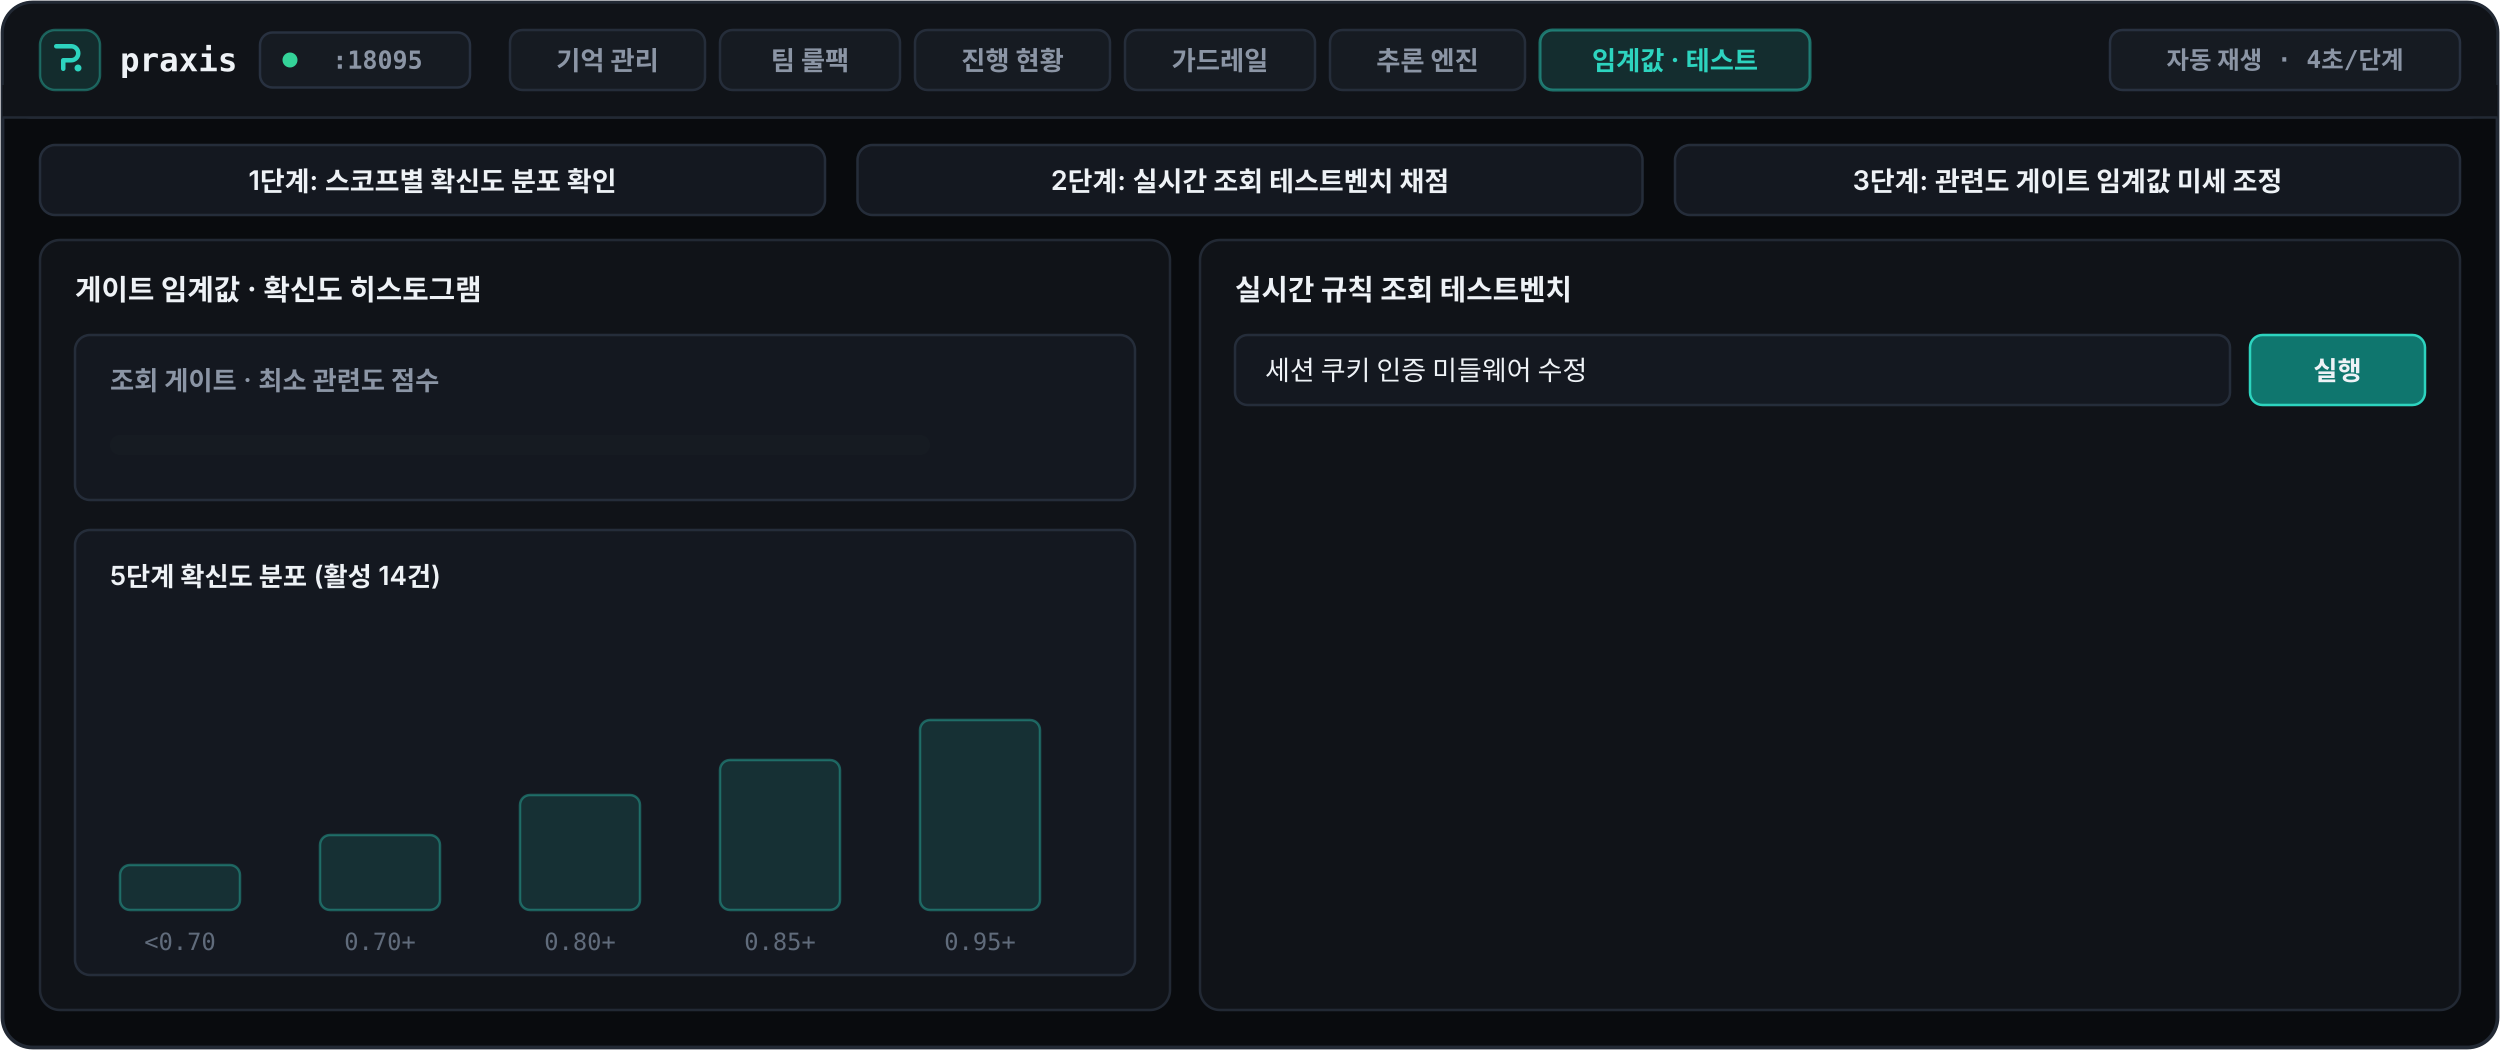
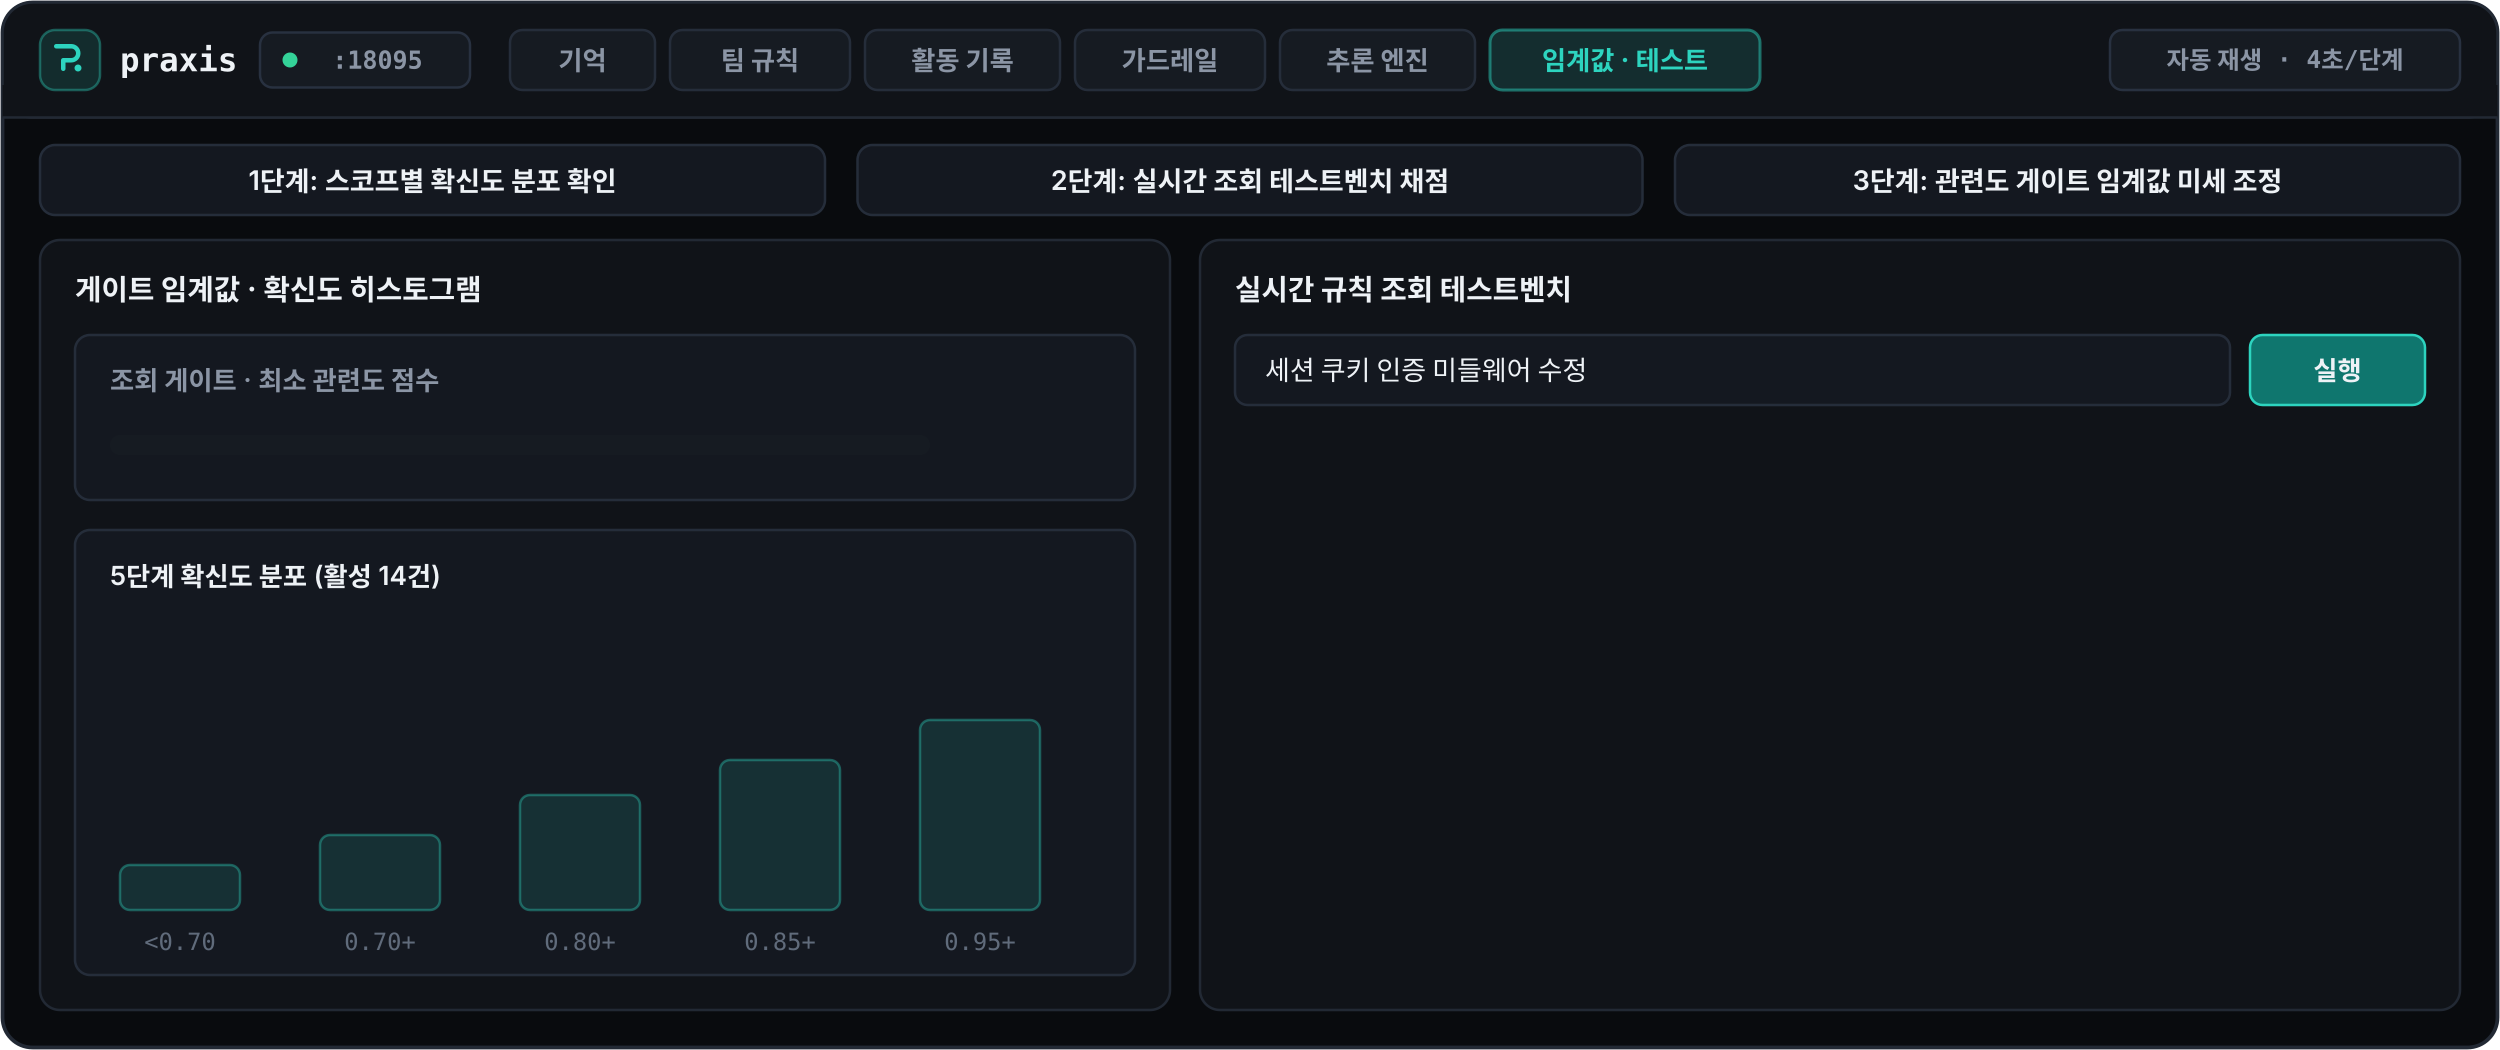
<svg xmlns="http://www.w3.org/2000/svg" viewBox="0 0 1000 420" width="100%" height="100%" role="img" aria-label="웹 콘솔 임계값 및 테스트 탭 시뮬레이션">
  <style>
    .outer { fill: #090b0e; stroke: #222934; stroke-width: 1.5; }
    .topbar { fill: #101318; stroke: #222934; stroke-width: 1; }
    .card { fill: #101318; stroke: #222934; stroke-width: 1; }
    .sub { fill: #141820; stroke: #252d3a; stroke-width: 1; }
    .sub-hi { fill: rgba(45, 212, 191, 0.10); stroke: rgba(45, 212, 191, 0.42); stroke-width: 1.2; }
    .sub-ok { fill: rgba(52, 211, 153, 0.10); stroke: rgba(52, 211, 153, 0.42); stroke-width: 1.2; }
    .sub-warn { fill: rgba(251, 191, 36, 0.10); stroke: rgba(251, 191, 36, 0.42); stroke-width: 1.2; }
    .sub-err { fill: rgba(248, 113, 113, 0.10); stroke: rgba(248, 113, 113, 0.45); stroke-width: 1.2; }
    .nav-shell { fill: #101318; stroke: #222934; stroke-width: 1; }
    .pill-idle { fill: #161b22; stroke: #252d3a; stroke-width: 1; }
    .pill-act { fill: rgba(45, 212, 191, 0.14); stroke: rgba(45, 212, 191, 0.48); stroke-width: 1.2; }
    .b-ok { fill: rgba(52, 211, 153, 0.14); stroke: rgba(52, 211, 153, 0.42); stroke-width: 1; }
    .b-err { fill: rgba(248, 113, 113, 0.14); stroke: rgba(248, 113, 113, 0.42); stroke-width: 1; }
    .b-warn { fill: rgba(251, 191, 36, 0.14); stroke: rgba(251, 191, 36, 0.42); stroke-width: 1; }
    .b-info { fill: rgba(45, 212, 191, 0.13); stroke: rgba(45, 212, 191, 0.38); stroke-width: 1; }
    .b-mut { fill: #161b22; stroke: #283140; stroke-width: 1; }
    .sans { font-family: "Inter", "Pretendard", -apple-system, BlinkMacSystemFont, "Segoe UI", "Apple SD Gothic Neo", "Noto Sans KR", sans-serif; }
    .mono { font-family: "JetBrains Mono", "SF Mono", Menlo, Consolas, monospace; }
    .t-pri { fill: #eef2f6; }
    .t-sec { fill: #8b95a5; }
    .t-mut { fill: #606b7b; }
    .t-acc { fill: #2dd4bf; }
    .t-ok { fill: #34d399; }
    .t-warn { fill: #fbbf24; }
    .t-err { fill: #f87171; }
    .btn-pri { fill: #0f766e; stroke: #2dd4bf; stroke-width: 1; }
    .f1, .f2, .f3 { opacity: 0; }
    .f1 { animation: loop1 12s infinite; }
    .f2 { animation: loop2 12s infinite; }
    .f3 { animation: loop3 12s infinite; }
    @keyframes loop1 { 0%, 31% { opacity: 1; } 34%, 100% { opacity: 0; } }
    @keyframes loop2 { 0%, 32% { opacity: 0; } 34%, 65% { opacity: 1; } 68%, 100% { opacity: 0; } }
    @keyframes loop3 { 0%, 66% { opacity: 0; } 68%, 98% { opacity: 1; } 100% { opacity: 0; } }
</style>
  <rect class="outer" x="1" y="1" width="998" height="418" rx="12" />
  <rect class="topbar" x="1" y="1" width="998" height="46" rx="12" />
  <rect x="1" y="34" width="998" height="13" fill="#101318" />
  <line x1="1" y1="47" x2="999" y2="47" stroke="#222934" stroke-width="1" />
  <rect class="b-info" x="16" y="12" width="24" height="24" rx="6" />
  <path d="M22.5 18.5h6a2.8 2.8 0 0 1 0 5.6h-3.2v3.4" fill="none" stroke="#2dd4bf" stroke-width="1.8" stroke-linecap="round" stroke-linejoin="round" />
  <circle cx="31.2" cy="27.2" r="1.4" fill="#2dd4bf" />
  <text x="48" y="28.5" class="mono t-pri" font-size="13" font-weight="700">praxis</text>
  <rect class="b-mut" x="104" y="13" width="84" height="22" rx="5" />
  <circle cx="116" cy="24" r="3" fill="#34d399" />
  <text x="151" y="27.5" text-anchor="middle" class="mono t-sec" font-size="10" font-weight="600">:18095</text>
-   <rect class="pill-idle" x="204" y="12" width="78" height="24" rx="5" />
-   <text x="243.0" y="28" text-anchor="middle" class="sans t-sec" font-size="10.5" font-weight="600">기억 관리</text>
-   <rect class="pill-idle" x="288" y="12" width="72" height="24" rx="5" />
-   <text x="324.0" y="28" text-anchor="middle" class="sans t-sec" font-size="10.5" font-weight="600">팀 룰팩</text>
-   <rect class="pill-idle" x="366" y="12" width="78" height="24" rx="5" />
-   <text x="405.0" y="28" text-anchor="middle" class="sans t-sec" font-size="10.5" font-weight="600">진행 현황</text>
-   <rect class="pill-idle" x="450" y="12" width="76" height="24" rx="5" />
-   <text x="488.0" y="28" text-anchor="middle" class="sans t-sec" font-size="10.5" font-weight="600">가드레일</text>
-   <rect class="pill-idle" x="532" y="12" width="78" height="24" rx="5" />
-   <text x="571.0" y="28" text-anchor="middle" class="sans t-sec" font-size="10.5" font-weight="600">추론 엔진</text>
-   <rect class="pill-act" x="616" y="12" width="108" height="24" rx="5" />
-   <text x="670.0" y="28" text-anchor="middle" class="sans t-acc" font-size="10.5" font-weight="700">임계값 · 테스트</text>
+   <rect class="pill-idle" x="204" y="12" width="58" height="24" rx="5" />
+   <text x="233.0" y="28" text-anchor="middle" class="sans t-sec" font-size="10.5" font-weight="600">기억</text>
+   <rect class="pill-idle" x="268" y="12" width="72" height="24" rx="5" />
+   <text x="304.0" y="28" text-anchor="middle" class="sans t-sec" font-size="10.5" font-weight="600">팀 규칙</text>
+   <rect class="pill-idle" x="346" y="12" width="78" height="24" rx="5" />
+   <text x="385.0" y="28" text-anchor="middle" class="sans t-sec" font-size="10.5" font-weight="600">활동 기록</text>
+   <rect class="pill-idle" x="430" y="12" width="76" height="24" rx="5" />
+   <text x="468.0" y="28" text-anchor="middle" class="sans t-sec" font-size="10.5" font-weight="600">가드레일</text>
+   <rect class="pill-idle" x="512" y="12" width="78" height="24" rx="5" />
+   <text x="551.0" y="28" text-anchor="middle" class="sans t-sec" font-size="10.5" font-weight="600">추론 엔진</text>
+   <rect class="pill-act" x="596" y="12" width="108" height="24" rx="5" />
+   <text x="650.0" y="28" text-anchor="middle" class="sans t-acc" font-size="10.5" font-weight="700">임계값 · 테스트</text>
  <rect class="b-mut" x="844" y="12" width="140" height="24" rx="5" />
  <text x="914" y="27.5" text-anchor="middle" class="mono t-sec" font-size="9.8" font-weight="600">자동 재생 · 4초/단계</text>
  <rect class="sub" x="16" y="58" width="314" height="28" rx="6" />
  <g class="f1">
    <rect class="sub-hi" x="16" y="58" width="314" height="28" rx="6" />
  </g>
  <text x="173" y="76" text-anchor="middle" class="sans t-pri" font-size="10.8" font-weight="600">1단계: 스코프별 확신도 분포 확인</text>
  <rect class="sub" x="343" y="58" width="314" height="28" rx="6" />
  <g class="f2">
    <rect class="sub-hi" x="343" y="58" width="314" height="28" rx="6" />
  </g>
  <text x="500" y="76" text-anchor="middle" class="sans t-pri" font-size="10.8" font-weight="600">2단계: 실시간 조회 테스트벤치 채점</text>
  <rect class="sub" x="670" y="58" width="314" height="28" rx="6" />
  <g class="f3">
    <rect class="sub-hi" x="670" y="58" width="314" height="28" rx="6" />
  </g>
  <text x="827" y="76" text-anchor="middle" class="sans t-pri" font-size="10.8" font-weight="600">3단계: 관련도 게이트 임계값 미세 조정</text>
  <rect class="card" x="16" y="96" width="452" height="308" rx="8" />
  <text x="30" y="120" class="sans t-pri" font-size="11.5" font-weight="700">게이트 임계값 · 확신도 히스토그램</text>
  <rect class="sub" x="30" y="134" width="424" height="66" rx="6" />
  <text x="44" y="156" class="sans t-sec" font-size="10.5" font-weight="600">조회 게이트 · 최소 관련도 점수</text>
  <rect x="44" y="174" width="328" height="8" rx="4" fill="#161b22" />
  <g class="f1">
    <rect x="44" y="174" width="180" height="8" rx="4" fill="#2dd4bf" />
    <circle cx="224" cy="178" r="7" fill="#eef2f6" stroke="#2dd4bf" stroke-width="2" />
    <text x="412" y="182" text-anchor="middle" class="mono t-acc" font-size="13" font-weight="700">3.2</text>
  </g>
  <g class="f2">
    <rect x="44" y="174" width="180" height="8" rx="4" fill="#2dd4bf" />
    <circle cx="224" cy="178" r="7" fill="#eef2f6" stroke="#2dd4bf" stroke-width="2" />
    <text x="412" y="182" text-anchor="middle" class="mono t-acc" font-size="13" font-weight="700">3.2</text>
  </g>
  <g class="f3">
    <rect x="44" y="174" width="248" height="8" rx="4" fill="#fbbf24" />
    <circle cx="292" cy="178" r="7" fill="#eef2f6" stroke="#fbbf24" stroke-width="2" />
    <text x="412" y="182" text-anchor="middle" class="mono t-warn" font-size="13" font-weight="700">3.8</text>
  </g>
  <rect class="sub" x="30" y="212" width="424" height="178" rx="6" />
  <text x="44" y="234" class="sans t-pri" font-size="10.5" font-weight="600">5단계 확신도 분포 (활성 14건)</text>
  <rect class="b-info" x="48" y="346" width="48" height="18" rx="4" />
  <text x="72" y="380" text-anchor="middle" class="mono t-mut" font-size="9.5">&lt;0.70</text>
  <rect class="b-info" x="128" y="334" width="48" height="30" rx="4" />
  <text x="152" y="380" text-anchor="middle" class="mono t-mut" font-size="9.5">0.70+</text>
  <rect class="b-info" x="208" y="318" width="48" height="46" rx="4" />
  <text x="232" y="380" text-anchor="middle" class="mono t-mut" font-size="9.5">0.80+</text>
  <rect class="b-info" x="288" y="304" width="48" height="60" rx="4" />
  <text x="312" y="380" text-anchor="middle" class="mono t-mut" font-size="9.5">0.85+</text>
  <rect class="b-info" x="368" y="288" width="48" height="76" rx="4" />
  <text x="392" y="380" text-anchor="middle" class="mono t-mut" font-size="9.5">0.95+</text>
  <rect class="card" x="480" y="96" width="504" height="308" rx="8" />
  <text x="494" y="120" class="sans t-pri" font-size="11.5" font-weight="700">실시간 규칙 조회 테스트벤치</text>
  <rect class="sub" x="494" y="134" width="398" height="28" rx="5" />
  <text x="506" y="152" class="sans t-pri" font-size="10.8">세션 쿠키 인증 미들웨어 수정</text>
  <rect class="btn-pri" x="900" y="134" width="70" height="28" rx="5" />
  <text x="935" y="152" text-anchor="middle" class="sans t-pri" font-size="10.5" font-weight="700">실행</text>
  <g class="f1">
    <rect class="sub" x="494" y="174" width="476" height="216" rx="6" />
    <text x="508" y="208" class="sans t-sec" font-size="10.5">작업 문장을 입력하면 어떤 규칙이 선택·제외되는지 점수와 지연 시간을 즉시 확인합니다.</text>
  </g>
  <g class="f2">
    <text x="496" y="186" class="mono t-acc" font-size="10" font-weight="700">39.4ms · 3 / 3 passed (gate &gt;= 3.2)</text>
    <rect class="sub-warn" x="494" y="196" width="476" height="54" rx="6" />
    <text x="508" y="218" class="sans t-pri" font-size="10.6" font-weight="600">[#1] CGO_ENABLED=0 static build</text>
    <rect class="b-warn" x="886" y="208" width="70" height="18" rx="4" />
    <text x="921" y="220.5" text-anchor="middle" class="mono t-warn" font-size="9.2" font-weight="700">CORE</text>
    <rect x="508" y="232" width="448" height="6" rx="3" fill="#fbbf24" />
    <rect class="sub-ok" x="494" y="258" width="476" height="54" rx="6" />
    <text x="508" y="280" class="sans t-pri" font-size="10.6" font-weight="600">[#4] HttpOnly signed session cookies</text>
    <rect class="b-ok" x="852" y="270" width="104" height="18" rx="4" />
    <text x="904" y="282.5" text-anchor="middle" class="mono t-ok" font-size="9.2" font-weight="700">PASS · 4.9</text>
    <rect x="508" y="294" width="430" height="6" rx="3" fill="#34d399" />
    <rect class="sub-ok" x="494" y="320" width="476" height="54" rx="6" />
    <text x="508" y="342" class="sans t-sec" font-size="10.6">[#8] Table-driven Go subtests</text>
    <rect class="b-ok" x="852" y="332" width="104" height="18" rx="4" />
    <text x="904" y="344.5" text-anchor="middle" class="mono t-ok" font-size="9.2" font-weight="700">PASS · 3.4</text>
    <rect x="508" y="356" width="290" height="6" rx="3" fill="#34d399" />
  </g>
  <g class="f3">
    <text x="496" y="186" class="mono t-ok" font-size="10" font-weight="700">37.8ms · 2 / 3 passed (gate &gt;= 3.8 — low-relevance #8 filtered)</text>
    <rect class="sub-warn" x="494" y="196" width="476" height="54" rx="6" />
    <text x="508" y="218" class="sans t-pri" font-size="10.6" font-weight="600">[#1] CGO_ENABLED=0 static build</text>
    <rect class="b-warn" x="886" y="208" width="70" height="18" rx="4" />
    <text x="921" y="220.5" text-anchor="middle" class="mono t-warn" font-size="9.2" font-weight="700">CORE</text>
    <rect x="508" y="232" width="448" height="6" rx="3" fill="#fbbf24" />
    <rect class="sub-ok" x="494" y="258" width="476" height="54" rx="6" />
    <text x="508" y="280" class="sans t-pri" font-size="10.6" font-weight="600">[#4] HttpOnly signed session cookies</text>
    <rect class="b-ok" x="852" y="270" width="104" height="18" rx="4" />
    <text x="904" y="282.5" text-anchor="middle" class="mono t-ok" font-size="9.2" font-weight="700">PASS · 4.9</text>
    <rect x="508" y="294" width="430" height="6" rx="3" fill="#34d399" />
    <rect class="sub" x="494" y="320" width="476" height="54" rx="6" opacity="0.55" />
    <text x="508" y="342" class="sans t-mut" font-size="10.6">[#8] Table-driven Go subtests</text>
    <rect class="b-mut" x="852" y="332" width="104" height="18" rx="4" />
    <text x="904" y="344.5" text-anchor="middle" class="mono t-sec" font-size="9.2" font-weight="700">DROP · 3.4</text>
    <rect x="508" y="356" width="290" height="6" rx="3" fill="#606b7b" />
  </g>
</svg>
